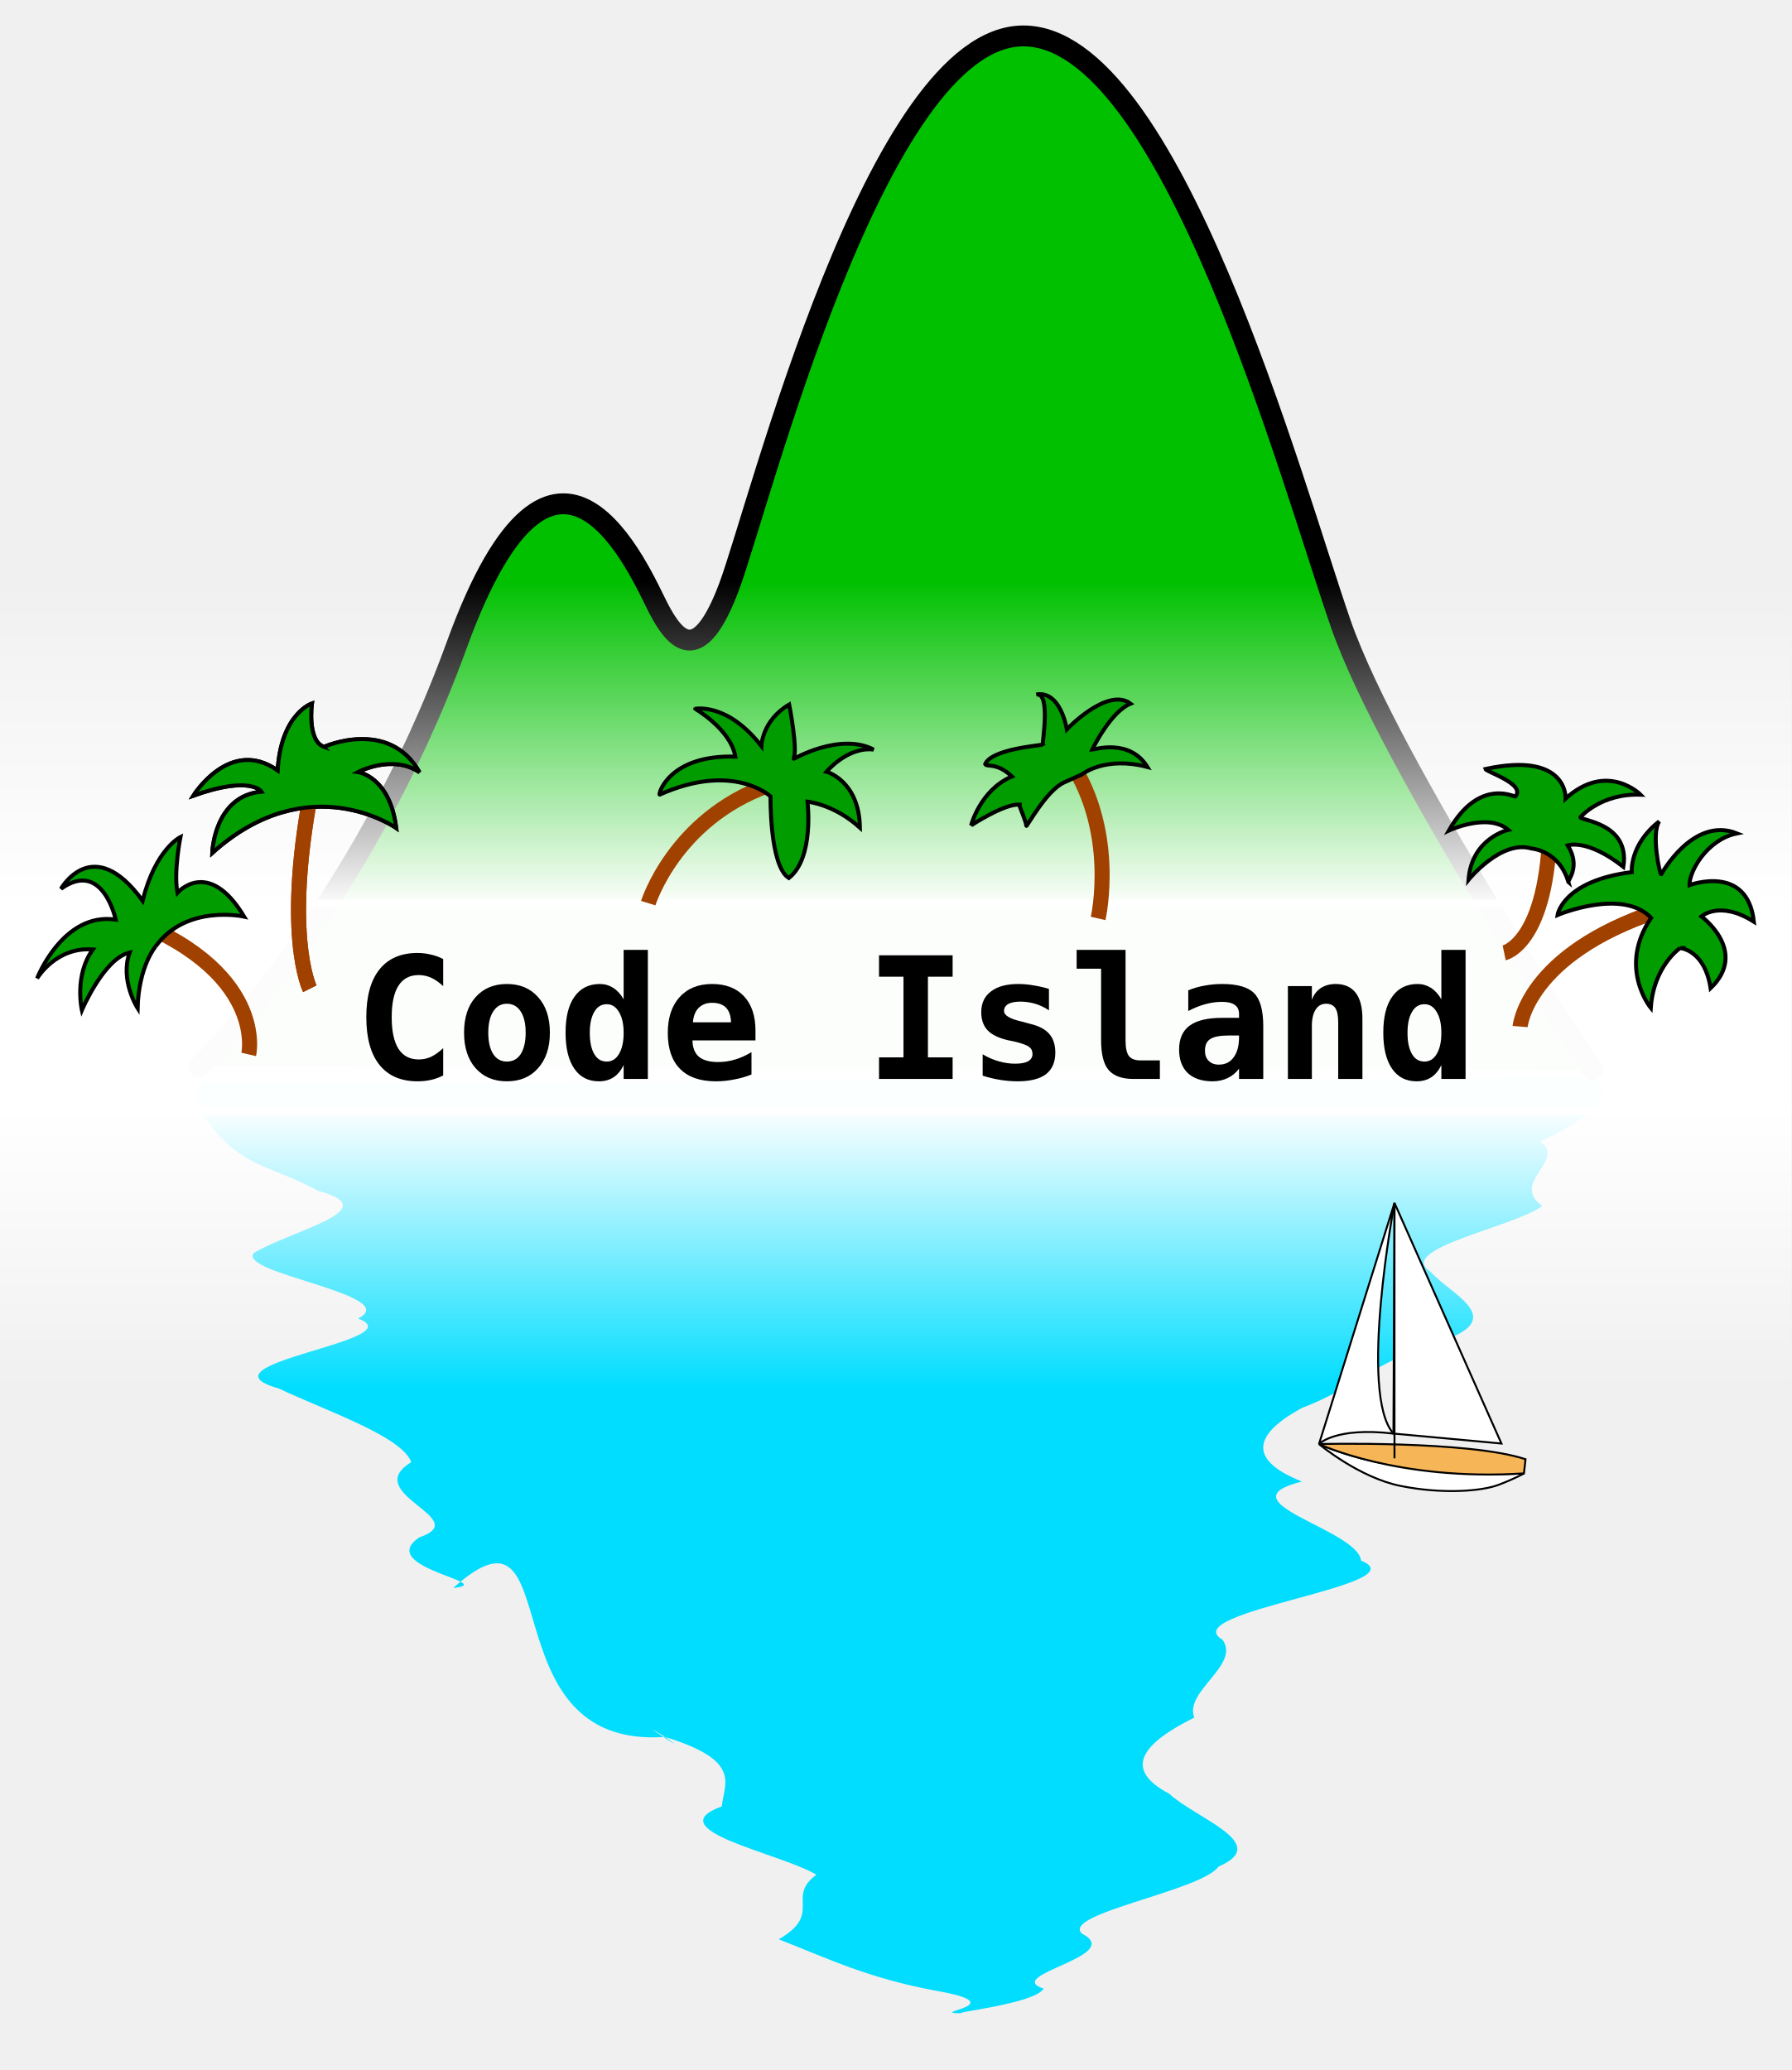
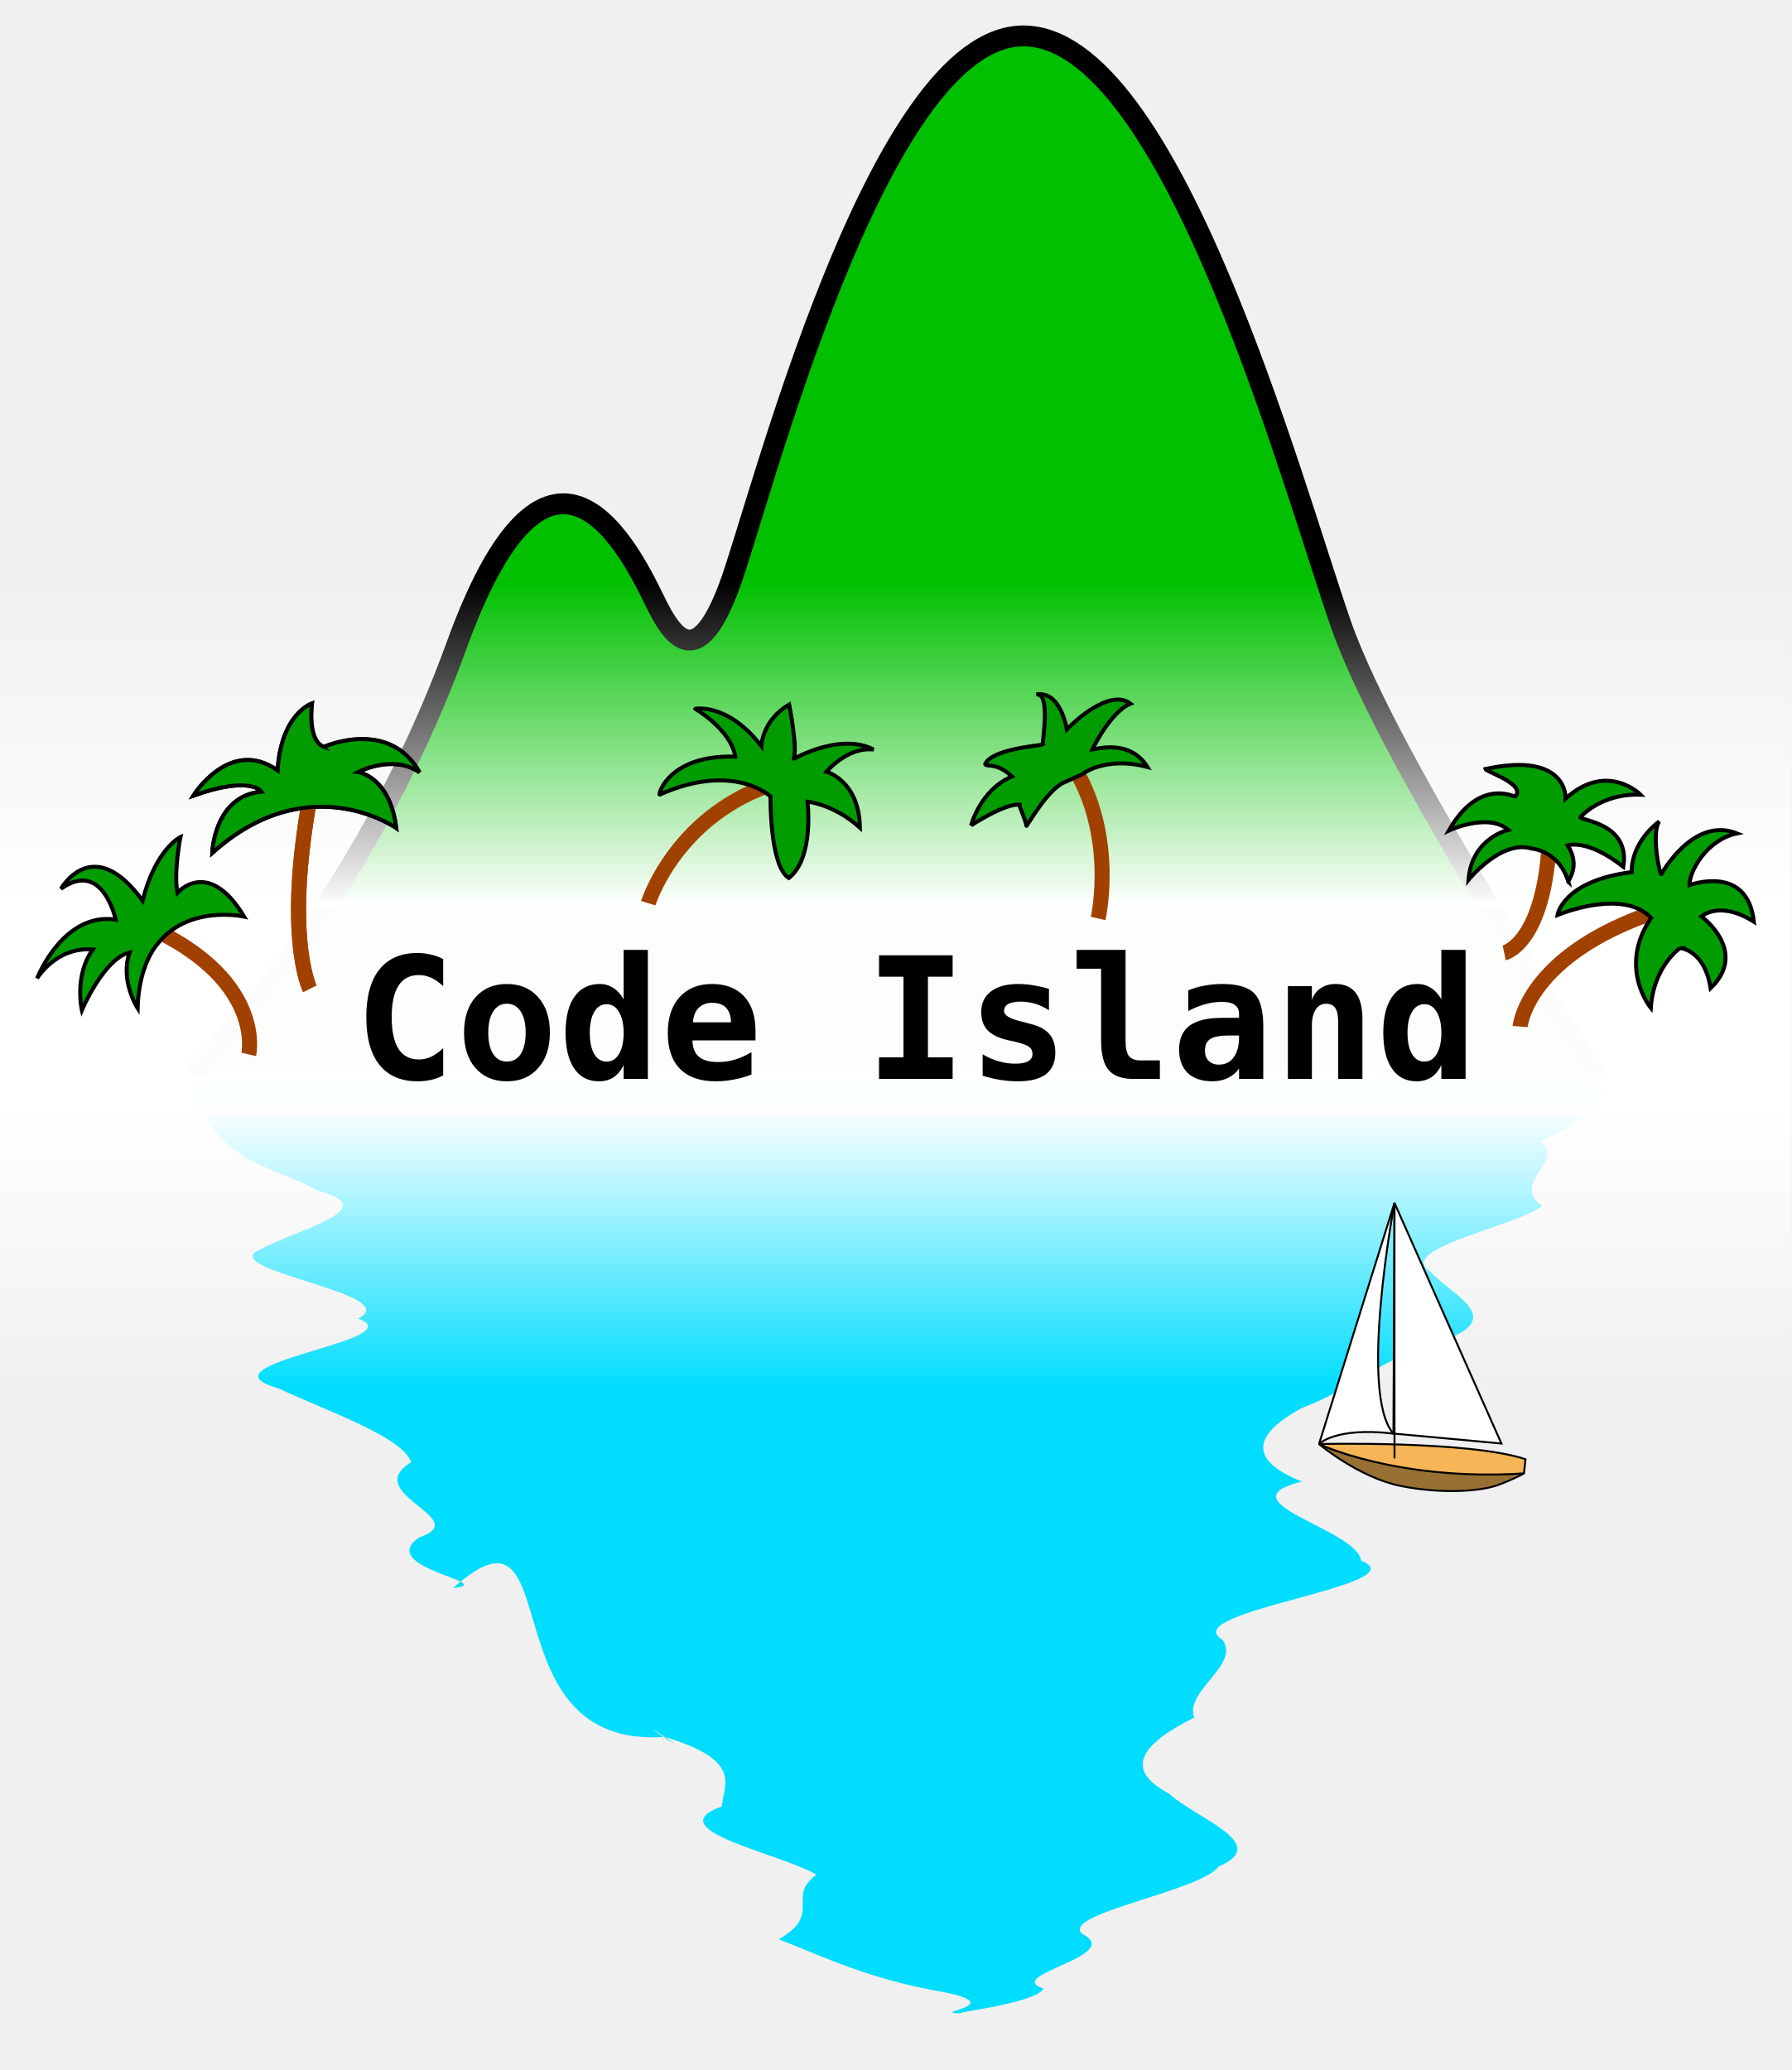
<svg xmlns="http://www.w3.org/2000/svg" xmlns:xlink="http://www.w3.org/1999/xlink" id="svg3722" version="1.1" viewBox="0 0 119.062 137.583" height="520" width="450" style="enable-background:new">
  <defs id="defs3716">
    <linearGradient id="linearGradient4980">
      <stop style="stop-color:#ffffff;stop-opacity:1;" offset="0" id="stop4976" />
      <stop style="stop-color:#ffffff;stop-opacity:0;" offset="1" id="stop4978" />
    </linearGradient>
    <linearGradient id="linearGradient4829">
      <stop style="stop-color:#ffffff;stop-opacity:1" offset="0" id="stop4821" />
      <stop style="stop-color:#ffffff;stop-opacity:0" offset="1" id="stop4827" />
    </linearGradient>
    <linearGradient id="linearGradient4695">
      <stop id="stop4689" offset="0" style="stop-color:#ffffff;stop-opacity:1" />
      <stop style="stop-color:#ffffff;stop-opacity:0.959" offset="0.25" id="stop4691" />
      <stop id="stop4697" offset="0.405" style="stop-color:#ffffff;stop-opacity:0.19" />
      <stop id="stop4693" offset="1" style="stop-color:#ffffff;stop-opacity:0" />
    </linearGradient>
    <linearGradient id="linearGradient4683">
      <stop style="stop-color:#ffffff;stop-opacity:1" offset="0" id="stop4679" />
      <stop id="stop4685" offset="0.15" style="stop-color:#ffffff;stop-opacity:0.959" />
      <stop style="stop-color:#ffffff;stop-opacity:0" offset="1" id="stop4681" />
    </linearGradient>
    <linearGradient id="linearGradient1589">
      <stop id="stop1585" offset="0" style="stop-color:#ffffff;stop-opacity:1" />
      <stop id="stop1587" offset="1" style="stop-color:#ffffff;stop-opacity:0" />
    </linearGradient>
    <linearGradient id="linearGradient911-7">
      <stop style="stop-color:#00ddff;stop-opacity:1" offset="0" id="stop907" />
      <stop style="stop-color:#00ddff;stop-opacity:0" offset="1" id="stop909" />
    </linearGradient>
    <linearGradient id="linearGradient966">
      <stop id="stop962" offset="0" style="stop-color:#009cff;stop-opacity:1" />
      <stop id="stop964" offset="1" style="stop-color:#009cff;stop-opacity:0" />
    </linearGradient>
    <linearGradient xlink:href="#linearGradient966" id="linearGradient960" x1="105.332" y1="167.657" x2="105.051" y2="115.799" gradientUnits="userSpaceOnUse" />
    <linearGradient xlink:href="#linearGradient966" id="linearGradient986" gradientUnits="userSpaceOnUse" x1="104.963" y1="31.079" x2="105.477" y2="78.038" gradientTransform="matrix(1.366772,0,0,-1,-39.72688,196.1525)" />
    <linearGradient xlink:href="#linearGradient966" id="linearGradient1799" gradientUnits="userSpaceOnUse" gradientTransform="matrix(1.640726,0,0,-1.393421,-68.16271,217.8736)" x1="108.265" y1="31" x2="108.265" y2="77.233" />
    <linearGradient xlink:href="#linearGradient911-7" id="linearGradient913" gradientUnits="userSpaceOnUse" gradientTransform="matrix(1.503783,0,0,-1.283856,-53.55037,195.9426)" x1="106.339" y1="31.412" x2="106.339" y2="78.101" />
    <linearGradient xlink:href="#linearGradient1589" id="linearGradient1577" gradientUnits="userSpaceOnUse" x1="107.258" y1="91.838" x2="107.258" y2="107.553" gradientTransform="translate(0,-185.0388)" />
    <linearGradient xlink:href="#linearGradient1589" id="linearGradient1573" x1="106.883" y1="106.805" x2="107.07" y2="91.65" gradientUnits="userSpaceOnUse" gradientTransform="translate(6.024639,-189.1393)" />
    <linearGradient xlink:href="#linearGradient1589" id="linearGradient1695" gradientUnits="userSpaceOnUse" gradientTransform="matrix(1.048428,0,0,4.701912,-48.70342,-563.6266)" x1="106.883" y1="105.53" x2="106.883" y2="103.842" />
    <linearGradient xlink:href="#linearGradient4683" id="linearGradient1726" gradientUnits="userSpaceOnUse" gradientTransform="matrix(1.048429,0,0,4.604902,-48.70342,-425.1219)" x1="106.883" y1="106.389" x2="106.883" y2="94.898" />
    <linearGradient xlink:href="#linearGradient4695" id="linearGradient4687" gradientUnits="userSpaceOnUse" gradientTransform="matrix(1.048429,0,0,4.604902,-48.70342,-425.1219)" x1="106.883" y1="106.389" x2="106.883" y2="94.898" />
    <linearGradient xlink:href="#linearGradient4829" id="linearGradient4833" x1="62.177" y1="52.882" x2="62.177" y2="37.007" gradientUnits="userSpaceOnUse" />
    <radialGradient xlink:href="#linearGradient4829" id="radialGradient4972" cx="59.531" cy="52.282" fx="59.531" fy="52.282" r="59.531" gradientTransform="matrix(1.413333,6.4270074e-8,-3.5065601e-8,0.7711113,-22.62187,12.16888)" gradientUnits="userSpaceOnUse" />
    <radialGradient xlink:href="#linearGradient4980" id="radialGradient4984" cx="59.531" cy="84.027" fx="59.531" fy="84.027" r="51.594" gradientTransform="matrix(1.985897,1.6038333e-7,-4.2761978e-8,0.529487,-57.23649,22.21434)" gradientUnits="userSpaceOnUse" />
    <linearGradient xlink:href="#linearGradient4980" id="linearGradient5545" x1="34.018" y1="140.518" x2="178.405" y2="140.518" gradientUnits="userSpaceOnUse" gradientTransform="matrix(0.1502618,0,0,1.064189,-65.43658,-90.00633)" />
    <linearGradient xlink:href="#linearGradient4980" id="linearGradient5545-5" x1="34.018" y1="140.518" x2="178.405" y2="140.518" gradientUnits="userSpaceOnUse" gradientTransform="matrix(0.1301047,0,0,1.064189,69.12828,-90.00632)" />
  </defs>
  <g id="layer3" style="display:inline;opacity:1" transform="translate(-46.64083,-23.85)">
    <path id="path4703" d="m 60.128,95.818 c 0,0 -1.493,0.529 0.928,3.346 1.942,2.259 4.001,2.335 6.719,3.832 4.617,1.228 -1.661,2.6 -4.234,4.111 -1.337,1.352 9.978,2.814 6.901,4.381 3.882,1.458 -11.093,3.008 -5.282,4.645 3.31,1.556 8.186,3.19 8.812,4.9 -3.454,2.108 4.218,3.746 0.539,4.997 -3.006,2.02 5.383,3.028 2.25,3.366 7.813,-7.008 2.053,10.752 14.073,9.897 4.517,1.47 -2.209,-1.79 0,0 2.211,1.559 -2.639,-1.662 0,0 5.143,1.582 3.938,3.059 3.774,4.619 -4.31,1.571 3.869,3.103 6.289,4.539 -2.059,1.522 0.478,2.57 -2.501,4.295 3.516,1.387 5.913,2.552 10.336,3.4 5.688,0.964 -0.888,1.517 1.919,1.517 -1.256,0 4.742,-0.596 5.346,-1.638 -2.785,-0.91 5.471,-2.16 2.555,-3.65 -1.462,-1.322 7.919,-2.834 9.071,-4.466 3.567,-1.529 -1.462,-3.163 -3.29,-4.845 -3.139,-1.656 -1.731,-3.36 1.675,-5.055 -0.688,-1.755 3.101,-3.501 1.873,-5.179 -3.225,-1.863 13.232,-3.641 9.212,-5.253 -0.231,-2.095 -9.342,-3.907 -3.934,-5.257 -3.514,-1.403 -3.331,-3.075 7.5e-4,-4.888 3.819,-1.464 4.571,-3.019 9.717,-4.601 3.783,-1.482 0.122,-2.986 -1.163,-4.457 -2.4,-1.508 5.568,-2.982 7.418,-4.363 -2.173,-1.583 1.66,-3.043 -0.15,-4.291 5.651,-2.559 4.381,-4.224 2.75,-4.224" style="display:inline;opacity:1;fill:#00ddff;fill-opacity:1;stroke:none;stroke-width:1.34;stroke-linecap:round;stroke-linejoin:miter;stroke-miterlimit:4;stroke-dasharray:none;stroke-dashoffset:0;stroke-opacity:1" />
    <path id="path4705" d="m 59.87,94.758 c 0,0 10.716,-10.387 17.122,-28.033 6.608,-18.205 12.221,-4.741 13.398,-2.465 1.177,2.276 2.716,3.888 4.707,-1.422 1.992,-5.31 9.777,-36.6 19.553,-36.6 9.777,0 17.833,29.678 21.092,39.065 3.259,9.387 16.732,29.648 16.732,29.648" style="display:inline;opacity:1;fill:#00c000;fill-opacity:1;stroke:#000000;stroke-width:1.387;stroke-linecap:round;stroke-linejoin:miter;stroke-miterlimit:4;stroke-dasharray:none;stroke-dashoffset:0;stroke-opacity:1;enable-background:new" />
  </g>
  <g id="layer2" style="display:inline">
    <rect style="fill:url(#linearGradient5545);fill-opacity:1;stroke-width:0.4;stroke-linecap:round;stroke-miterlimit:4;stroke-dasharray:none;stroke-dashoffset:0" id="rect5537" width="21.696" height="119.062" x="-60.325" y="1.8880591e-14" transform="rotate(-90)" />
    <rect style="fill:#ffffff;fill-opacity:0.988;stroke-width:1.162;stroke-linecap:round;stroke-miterlimit:4;stroke-dasharray:none;stroke-dashoffset:0" id="rect5640" width="119.062" height="14.288" x="0" y="59.796" />
  </g>
  <g id="layer4" style="display:inline">
    <rect style="display:inline;fill:url(#linearGradient5545-5);fill-opacity:1;stroke-width:0.372;stroke-linecap:round;stroke-miterlimit:4;stroke-dasharray:none;stroke-dashoffset:0;enable-background:new" id="rect5537-9" width="18.785" height="119.062" x="73.554" y="-5.5511151e-16" transform="matrix(0,1,1,0,0,0)" />
  </g>
  <g id="layer5" style="display:inline;opacity:1" transform="translate(-46.64083,-23.85)">
    <g id="g4657" transform="translate(0.5291648)">
      <path id="path4653" d="m 62.64,93.932 c 0,0 1.323,-5.689 -8.599,-9.26" style="display:inline;fill:none;stroke:#a14100;stroke-width:1;stroke-linecap:butt;stroke-linejoin:miter;stroke-miterlimit:4;stroke-dasharray:none;stroke-opacity:1;enable-background:new" />
      <path id="path4657" d="m 89.191,83.878 c 0,0 1.72,-5.556 7.938,-7.805" style="display:inline;fill:none;stroke:#a14100;stroke-width:1;stroke-linecap:butt;stroke-linejoin:miter;stroke-miterlimit:4;stroke-dasharray:none;stroke-opacity:1;enable-background:new" />
      <path id="path4661" d="m 146.076,87.185 c 0,0 3.175,-0.661 3.043,-9.657" style="display:inline;fill:none;stroke:#a14100;stroke-width:1;stroke-linecap:butt;stroke-linejoin:miter;stroke-miterlimit:4;stroke-dasharray:none;stroke-opacity:1;enable-background:new" />
      <path id="path4663" d="m 147.135,92.08 c 0,0 0.397,-4.763 9.128,-7.673" style="display:inline;fill:none;stroke:#a14100;stroke-width:1;stroke-linecap:butt;stroke-linejoin:miter;stroke-miterlimit:4;stroke-dasharray:none;stroke-opacity:1;enable-background:new" />
      <path id="path4659" d="m 119.09,84.895 c 0,0 1.389,-6.052 -2.183,-10.914" style="display:inline;fill:none;stroke:#a14100;stroke-width:1;stroke-linecap:butt;stroke-linejoin:miter;stroke-miterlimit:4;stroke-dasharray:none;stroke-opacity:1;enable-background:new" />
      <path id="path4675" d="m 56.448,86.76 c 0,0 -1.124,1.323 -1.191,4.101 0,0 -1.191,-1.852 -0.529,-3.704 -1.72,0.397 -3.175,3.836 -3.175,3.836 0,0 -0.529,-2.315 0.728,-4.035 -2.447,-0.198 -3.704,1.918 -3.704,1.918 0,0 1.72,-4.432 5.226,-3.903 0,0 -0.86,-4.035 -3.638,-2.051 0,0 2.117,-3.77 5.424,0.794 0.86,-3.44 2.514,-4.233 2.514,-4.233 0,0 -0.463,2.315 -0.198,3.704 0,0 2.051,-2.381 4.432,1.587 0,0 -3.836,-0.86 -5.887,1.984" style="display:inline;opacity:1;fill:#009c00;fill-opacity:1;stroke:#000000;stroke-width:0.265px;stroke-linecap:butt;stroke-linejoin:miter;stroke-opacity:1" />
      <g transform="translate(2.870569,2.116667)" id="g1555">
        <path transform="translate(2.7083334e-7,1.1458333e-6)" style="display:inline;fill:none;stroke:#a14100;stroke-width:1;stroke-linecap:butt;stroke-linejoin:miter;stroke-miterlimit:4;stroke-dasharray:none;stroke-opacity:1" d="m 63.831,87.45 c 0,0 -1.852,-3.704 0.265,-14.023" id="path4655" />
        <path style="display:inline;opacity:1;vector-effect:none;fill:#009c00;fill-opacity:1;stroke:#000000;stroke-width:0.265px;stroke-linecap:butt;stroke-linejoin:miter;stroke-miterlimit:4;stroke-dasharray:none;stroke-dashoffset:0;stroke-opacity:1" d="M 64.77,71.375 C 63.629,70.96 63.972,68.488 63.972,68.488 c 0,0 -2.053,0.677 -2.278,4.454 -3.183,-2.251 -5.603,1.675 -5.603,1.675 3.845,-1.377 4.531,-0.265 4.531,-0.265 -3.168,0.284 -3.275,4.073 -3.275,4.073 6.411,-5.763 12.225,-1.658 12.225,-1.658 -0.425,-3.437 -2.54,-3.717 -2.54,-3.717 0,0 2.286,-1.214 4.086,0.01 -2.038,-3.621 -6.349,-1.686 -6.349,-1.686 z" id="path900" />
      </g>
      <path id="path930" d="m 99.774,77.131 c 0.14,0.023 1.801,0.21 3.485,1.731 -0.047,-3.134 -2.222,-3.718 -2.222,-3.718 0,0 1.403,-1.684 3.134,-1.473 -2.245,-1.169 -5.379,0.655 -5.332,0.631 0.327,-0.538 -0.281,-3.625 -0.281,-3.625 -1.801,1.052 -1.847,2.76 -1.847,2.76 -2.292,-2.947 -4.42,-2.456 -4.397,-2.479 -0.094,-0.047 2.362,1.333 2.666,3.181 -4.42,-0.14 -5.145,2.526 -5.028,2.526 4.911,-2.198 7.367,0.117 7.367,0.117 0,0 -0.07,4.63 1.216,5.426 1.707,-1.333 1.239,-5.075 1.239,-5.075 z" style="opacity:1;vector-effect:none;fill:#009c00;fill-opacity:1;stroke:#000000;stroke-width:0.265px;stroke-linecap:butt;stroke-linejoin:miter;stroke-miterlimit:4;stroke-dasharray:none;stroke-dashoffset:0;stroke-opacity:1" />
      <path id="path942" d="m 110.649,78.71 c 0,0 2.198,-1.45 3.204,-1.38 -0.023,0.07 0.421,1.029 0.468,1.403 -0.023,0.187 1.31,-2.339 2.502,-2.876 l 1.193,-0.538 c 0,0 1.52,-1.239 4.35,-0.491 -1.193,-1.941 -3.578,-1.146 -3.672,-1.146 0,0 1.193,-2.502 2.549,-3.064 -1.52,-1.146 -4.233,1.707 -4.233,1.707 0,0 -0.398,-2.596 -2.035,-2.315 1.006,-0.164 0.374,3.274 0.444,3.321 -0.093,0.07 -3.414,0.281 -3.835,1.31 0.117,0.21 0.772,-0.14 1.777,0.819 -2.105,0.889 -2.713,3.251 -2.713,3.251 z" style="opacity:1;vector-effect:none;fill:#009c00;fill-opacity:1;stroke:#000000;stroke-width:0.265px;stroke-linecap:butt;stroke-linejoin:miter;stroke-miterlimit:4;stroke-dasharray:none;stroke-dashoffset:0;stroke-opacity:1" />
      <path id="path954" d="m 157.76,86.866 c 0,0 -1.754,1.193 -1.941,3.976 0,0 -2.222,-2.689 0.023,-5.987 -1.918,-2.011 -6.221,-0.187 -6.221,-0.187 0,0 0.327,-2.268 4.934,-2.853 0,0 -0.164,-1.824 1.824,-3.368 -0.538,0.748 0.023,3.555 0.14,3.508 0,0 2.105,-3.882 5.028,-2.713 -1.988,0.398 -3.176,2.521 -3.157,3.438 0,0 3.855,-1.447 4.28,2.432 -2.292,-1.45 -3.485,-0.351 -3.485,-0.351 0,0 3.157,2.315 0.608,4.771 -0.374,-2.456 -1.894,-2.666 -2.035,-2.666 z" style="opacity:1;vector-effect:none;fill:#009c00;fill-opacity:1;stroke:#000000;stroke-width:0.265px;stroke-linecap:butt;stroke-linejoin:miter;stroke-miterlimit:4;stroke-dasharray:none;stroke-dashoffset:0;stroke-opacity:1" />
      <path id="path960" d="m 151.142,78.166 c 0,0 1.333,-1.59 3.999,-1.497 0,0 -2.222,-2.245 -4.981,0.257 0,0 0.164,-3.157 -5.332,-1.964 0.047,0.187 2.713,1.006 1.988,1.824 -0.023,0.07 -2.385,-1.31 -4.42,2.268 0,0 2.596,-1.216 3.952,-0.047 0,0 -2.432,0.538 -2.643,3.321 0,0 2.175,-2.689 4.186,-2.081 0,0 1.847,0.117 2.456,2.245 -0.117,-0.094 0.865,-0.982 -0.047,-2.456 0,0 1.286,-0.468 3.695,1.427 0.468,-2.923 -2.853,-3.064 -2.853,-3.297 z" style="opacity:1;vector-effect:none;fill:#009c00;fill-opacity:1;stroke:#000000;stroke-width:0.265px;stroke-linecap:butt;stroke-linejoin:miter;stroke-miterlimit:4;stroke-dasharray:none;stroke-dashoffset:0;stroke-opacity:1" />
      <g transform="translate(2.870569,2.116667)" id="g1561">
        <path id="path1557" d="m 63.831,87.45 c 0,0 -1.852,-3.704 0.265,-14.023" style="display:inline;fill:none;stroke:#a14100;stroke-width:1;stroke-linecap:butt;stroke-linejoin:miter;stroke-miterlimit:4;stroke-dasharray:none;stroke-opacity:1" transform="translate(2.7083334e-7,1.1458333e-6)" />
        <path id="path1559" d="M 64.77,71.375 C 63.629,70.96 63.972,68.488 63.972,68.488 c 0,0 -2.053,0.677 -2.278,4.454 -3.183,-2.251 -5.603,1.675 -5.603,1.675 3.845,-1.377 4.531,-0.265 4.531,-0.265 -3.168,0.284 -3.275,4.073 -3.275,4.073 6.411,-5.763 12.225,-1.658 12.225,-1.658 -0.425,-3.437 -2.54,-3.717 -2.54,-3.717 0,0 2.286,-1.214 4.086,0.01 -2.038,-3.621 -6.349,-1.686 -6.349,-1.686 z" style="display:inline;opacity:1;vector-effect:none;fill:#009c00;fill-opacity:1;stroke:#000000;stroke-width:0.265px;stroke-linecap:butt;stroke-linejoin:miter;stroke-miterlimit:4;stroke-dasharray:none;stroke-dashoffset:0;stroke-opacity:1" />
      </g>
    </g>
  </g>
  <g id="layer9" transform="translate(0,6.65)" style="display:none">
    <text xml:space="preserve" style="font-style:normal;font-weight:normal;font-size:4.233px;line-height:1.25;font-family:sans-serif;letter-spacing:0px;word-spacing:0px;display:inline;vector-effect:none;fill:#0099ff;fill-opacity:1;stroke:none;stroke-width:0.587;stroke-linecap:butt;stroke-linejoin:miter;stroke-miterlimit:4;stroke-dasharray:none;stroke-dashoffset:0;stroke-opacity:1" x="58.409" y="120.647" id="text889">
      <tspan id="tspan887" x="58.409" y="120.647" style="font-style:normal;font-variant:normal;font-weight:bold;font-stretch:normal;font-size:4.233px;font-family:'DejaVu Sans Mono';-inkscape-font-specification:'DejaVu Sans Mono Bold';vector-effect:none;fill:#0099ff;fill-opacity:1;stroke:none;stroke-width:0.587;stroke-linecap:butt;stroke-linejoin:miter;stroke-miterlimit:4;stroke-dasharray:none;stroke-dashoffset:0;stroke-opacity:1">nix</tspan>
    </text>
    <text id="text893" y="110.37" x="52.594" style="font-style:normal;font-weight:normal;font-size:4.233px;line-height:1.25;font-family:sans-serif;letter-spacing:0px;word-spacing:0px;display:inline;vector-effect:none;fill:#0099ff;fill-opacity:1;stroke:none;stroke-width:0.587;stroke-linecap:butt;stroke-linejoin:miter;stroke-miterlimit:4;stroke-dasharray:none;stroke-dashoffset:0;stroke-opacity:1" xml:space="preserve">
      <tspan style="font-style:normal;font-variant:normal;font-weight:bold;font-stretch:normal;font-size:4.233px;font-family:'DejaVu Sans Mono';-inkscape-font-specification:'DejaVu Sans Mono Bold';vector-effect:none;fill:#0099ff;fill-opacity:1;stroke:none;stroke-width:0.587;stroke-linecap:butt;stroke-linejoin:miter;stroke-miterlimit:4;stroke-dasharray:none;stroke-dashoffset:0;stroke-opacity:1" y="110.37" x="52.594" id="tspan891">haskell</tspan>
    </text>
    <text xml:space="preserve" style="font-style:normal;font-weight:normal;font-size:4.233px;line-height:1.25;font-family:sans-serif;letter-spacing:0px;word-spacing:0px;display:inline;vector-effect:none;fill:#0099ff;fill-opacity:1;stroke:none;stroke-width:0.587;stroke-linecap:butt;stroke-linejoin:miter;stroke-miterlimit:4;stroke-dasharray:none;stroke-dashoffset:0;stroke-opacity:1" x="58.646" y="75.419" id="text897">
      <tspan id="tspan895" x="58.646" y="75.419" style="font-style:normal;font-variant:normal;font-weight:bold;font-stretch:normal;font-size:4.233px;font-family:'DejaVu Sans Mono';-inkscape-font-specification:'DejaVu Sans Mono Bold';vector-effect:none;fill:#0099ff;fill-opacity:1;stroke:none;stroke-width:0.587;stroke-linecap:butt;stroke-linejoin:miter;stroke-miterlimit:4;stroke-dasharray:none;stroke-dashoffset:0;stroke-opacity:1">blockchain</tspan>
    </text>
    <text id="text905" y="76.84" x="43.033" style="font-style:normal;font-weight:normal;font-size:4.233px;line-height:1.25;font-family:sans-serif;letter-spacing:0px;word-spacing:0px;display:inline;vector-effect:none;fill:#0099ff;fill-opacity:1;stroke:none;stroke-width:0.587;stroke-linecap:butt;stroke-linejoin:miter;stroke-miterlimit:4;stroke-dasharray:none;stroke-dashoffset:0;stroke-opacity:1" xml:space="preserve">
      <tspan style="font-style:normal;font-variant:normal;font-weight:bold;font-stretch:normal;font-size:4.233px;font-family:'DejaVu Sans Mono';-inkscape-font-specification:'DejaVu Sans Mono Bold';vector-effect:none;fill:#0099ff;fill-opacity:1;stroke:none;stroke-width:0.587;stroke-linecap:butt;stroke-linejoin:miter;stroke-miterlimit:4;stroke-dasharray:none;stroke-dashoffset:0;stroke-opacity:1" y="76.84" x="43.033" id="tspan903">dao</tspan>
    </text>
  </g>
  <a href="/about.html" id="a76" transform="translate(-1.223941,9.45)" style="display:inline">
    <g id="layer10">
      <g id="g4555" transform="matrix(0.1291831,0,0,0.1291831,86.02497,67.0031)">
-         <path id="path4520" d="m 22.112,151.146 c 0,0 20.494,17.258 42.067,21.573 21.573,4.315 41.528,2.697 50.157,-0.539 8.629,-3.236 13.213,-5.933 13.213,-5.933 0,0 -61.752,3.775 -105.437,-15.101 z" style="fill:#ffffff;fill-opacity:1;stroke:#000000;stroke-width:1px;stroke-linecap:butt;stroke-linejoin:miter;stroke-opacity:1" />
+         <path id="path4520" d="m 22.112,151.146 c 0,0 20.494,17.258 42.067,21.573 21.573,4.315 41.528,2.697 50.157,-0.539 8.629,-3.236 13.213,-5.933 13.213,-5.933 0,0 -61.752,3.775 -105.437,-15.101 z" style="fill:#987033;fill-opacity:1;stroke:#000000;stroke-width:0.999;stroke-linecap:butt;stroke-linejoin:miter;stroke-opacity:1;font-variant-east_asian:normal;opacity:1;vector-effect:none;stroke-miterlimit:4;stroke-dasharray:none;stroke-dashoffset:0" />
        <path id="path4526" d="M 22.112,151.146 60.943,27.103 c 0,0 -18.606,98.426 -0.539,118.65 -29.932,-3.506 -38.292,5.393 -38.292,5.393 z" style="fill:#ffffff;fill-opacity:1;stroke:#000000;stroke-width:1px;stroke-linecap:butt;stroke-linejoin:miter;stroke-opacity:1" />
        <path id="path4528" d="M 60.404,145.753 115.954,150.877 60.943,27.103 Z" style="fill:#ffffff;fill-opacity:1;stroke:#000000;stroke-width:1px;stroke-linecap:butt;stroke-linejoin:miter;stroke-opacity:1" />
        <path id="path4547" d="m 127.549,166.247 0.809,-7.281 c -29.123,-9.708 -106.246,-7.82 -106.246,-7.82 0,0 40.584,19.281 105.437,15.101 z" style="fill:#f6b657;fill-opacity:1;stroke:#000000;stroke-width:1px;stroke-linecap:butt;stroke-linejoin:miter;stroke-opacity:1" />
        <path id="path4524" d="M 60.943,158.494 V 27.103" style="fill:none;stroke:#000000;stroke-width:1px;stroke-linecap:butt;stroke-linejoin:miter;stroke-opacity:1" />
      </g>
    </g>
  </a>
  <g id="layer7" style="display:none" transform="translate(-46.64083,-23.85)">
    <text id="text3819" y="99.182" x="57.258" style="font-style:normal;font-weight:normal;font-size:6.509px;line-height:1.25;font-family:sans-serif;letter-spacing:0px;word-spacing:0px;vector-effect:none;fill:#000000;fill-opacity:1;stroke:none;stroke-width:0.7;stroke-linecap:butt;stroke-linejoin:miter;stroke-miterlimit:4;stroke-dasharray:none;stroke-dashoffset:0;stroke-opacity:1" xml:space="preserve">
      <tspan style="font-style:normal;font-variant:normal;font-weight:bold;font-stretch:normal;font-size:6.509px;font-family:'DejaVu Sans Mono';-inkscape-font-specification:'DejaVu Sans Mono Bold';vector-effect:none;fill:#000000;fill-opacity:1;stroke:none;stroke-width:0.7;stroke-linecap:butt;stroke-linejoin:miter;stroke-miterlimit:4;stroke-dasharray:none;stroke-dashoffset:0;stroke-opacity:1" y="99.182" x="57.258" id="tspan3817">Maps</tspan>
    </text>
    <text xml:space="preserve" style="font-style:normal;font-weight:normal;font-size:6.509px;line-height:1.25;font-family:sans-serif;letter-spacing:0px;word-spacing:0px;vector-effect:none;fill:#000000;fill-opacity:1;stroke:none;stroke-width:0.7;stroke-linecap:butt;stroke-linejoin:miter;stroke-miterlimit:4;stroke-dasharray:none;stroke-dashoffset:0;stroke-opacity:1" x="76.904" y="99.813" id="text3823">
      <tspan id="tspan3821" x="76.904" y="99.813" style="font-style:normal;font-variant:normal;font-weight:bold;font-stretch:normal;font-size:6.509px;font-family:'DejaVu Sans Mono';-inkscape-font-specification:'DejaVu Sans Mono Bold';vector-effect:none;fill:#000000;fill-opacity:1;stroke:none;stroke-width:0.7;stroke-linecap:butt;stroke-linejoin:miter;stroke-miterlimit:4;stroke-dasharray:none;stroke-dashoffset:0;stroke-opacity:1">Latest</tspan>
    </text>
    <text id="text3827" y="99.913" x="105.618" style="font-style:normal;font-weight:normal;font-size:6.509px;line-height:1.25;font-family:sans-serif;letter-spacing:0px;word-spacing:0px;vector-effect:none;fill:#000000;fill-opacity:1;stroke:none;stroke-width:0.7;stroke-linecap:butt;stroke-linejoin:miter;stroke-miterlimit:4;stroke-dasharray:none;stroke-dashoffset:0;stroke-opacity:1" xml:space="preserve">
      <tspan style="font-style:normal;font-variant:normal;font-weight:bold;font-stretch:normal;font-size:6.509px;font-family:'DejaVu Sans Mono';-inkscape-font-specification:'DejaVu Sans Mono Bold';vector-effect:none;fill:#000000;fill-opacity:1;stroke:none;stroke-width:0.7;stroke-linecap:butt;stroke-linejoin:miter;stroke-miterlimit:4;stroke-dasharray:none;stroke-dashoffset:0;stroke-opacity:1" y="99.913" x="105.618" id="tspan3825">Search</tspan>
    </text>
    <text xml:space="preserve" style="font-style:normal;font-weight:normal;font-size:6.509px;line-height:1.25;font-family:sans-serif;letter-spacing:0px;word-spacing:0px;vector-effect:none;fill:#000000;fill-opacity:1;stroke:none;stroke-width:0.7;stroke-linecap:butt;stroke-linejoin:miter;stroke-miterlimit:4;stroke-dasharray:none;stroke-dashoffset:0;stroke-opacity:1" x="133.109" y="99.913" id="text3831">
      <tspan id="tspan3829" x="133.109" y="99.913" style="font-style:normal;font-variant:normal;font-weight:bold;font-stretch:normal;font-size:6.509px;font-family:'DejaVu Sans Mono';-inkscape-font-specification:'DejaVu Sans Mono Bold';vector-effect:none;fill:#000000;fill-opacity:1;stroke:none;stroke-width:0.7;stroke-linecap:butt;stroke-linejoin:miter;stroke-miterlimit:4;stroke-dasharray:none;stroke-dashoffset:0;stroke-opacity:1">About</tspan>
    </text>
  </g>
  <g id="layer6" style="display:inline" transform="translate(-46.64083,-23.85)">
    <a href="/" id="a90" transform="translate(2.715225,3.704167)">
      <text xml:space="preserve" style="font-style:normal;font-weight:normal;font-size:11.283px;line-height:1.25;font-family:sans-serif;letter-spacing:0px;word-spacing:0px;display:inline;opacity:1;fill:#000000;fill-opacity:1;stroke:none;stroke-width:0.7;stroke-miterlimit:4;stroke-dasharray:none" x="67.427" y="91.861" id="text3815">
        <tspan id="tspan3813" x="67.427" y="91.861" style="font-style:normal;font-variant:normal;font-weight:bold;font-stretch:normal;font-size:11.283px;font-family:'DejaVu Sans Mono';-inkscape-font-specification:'DejaVu Sans Mono Bold';fill:#000000;fill-opacity:1;stroke-width:0.7;stroke-miterlimit:4;stroke-dasharray:none">Code<tspan style="word-spacing:-2.675px" id="tspan892"> </tspan>Island</tspan>
      </text>
    </a>
  </g>
</svg>
